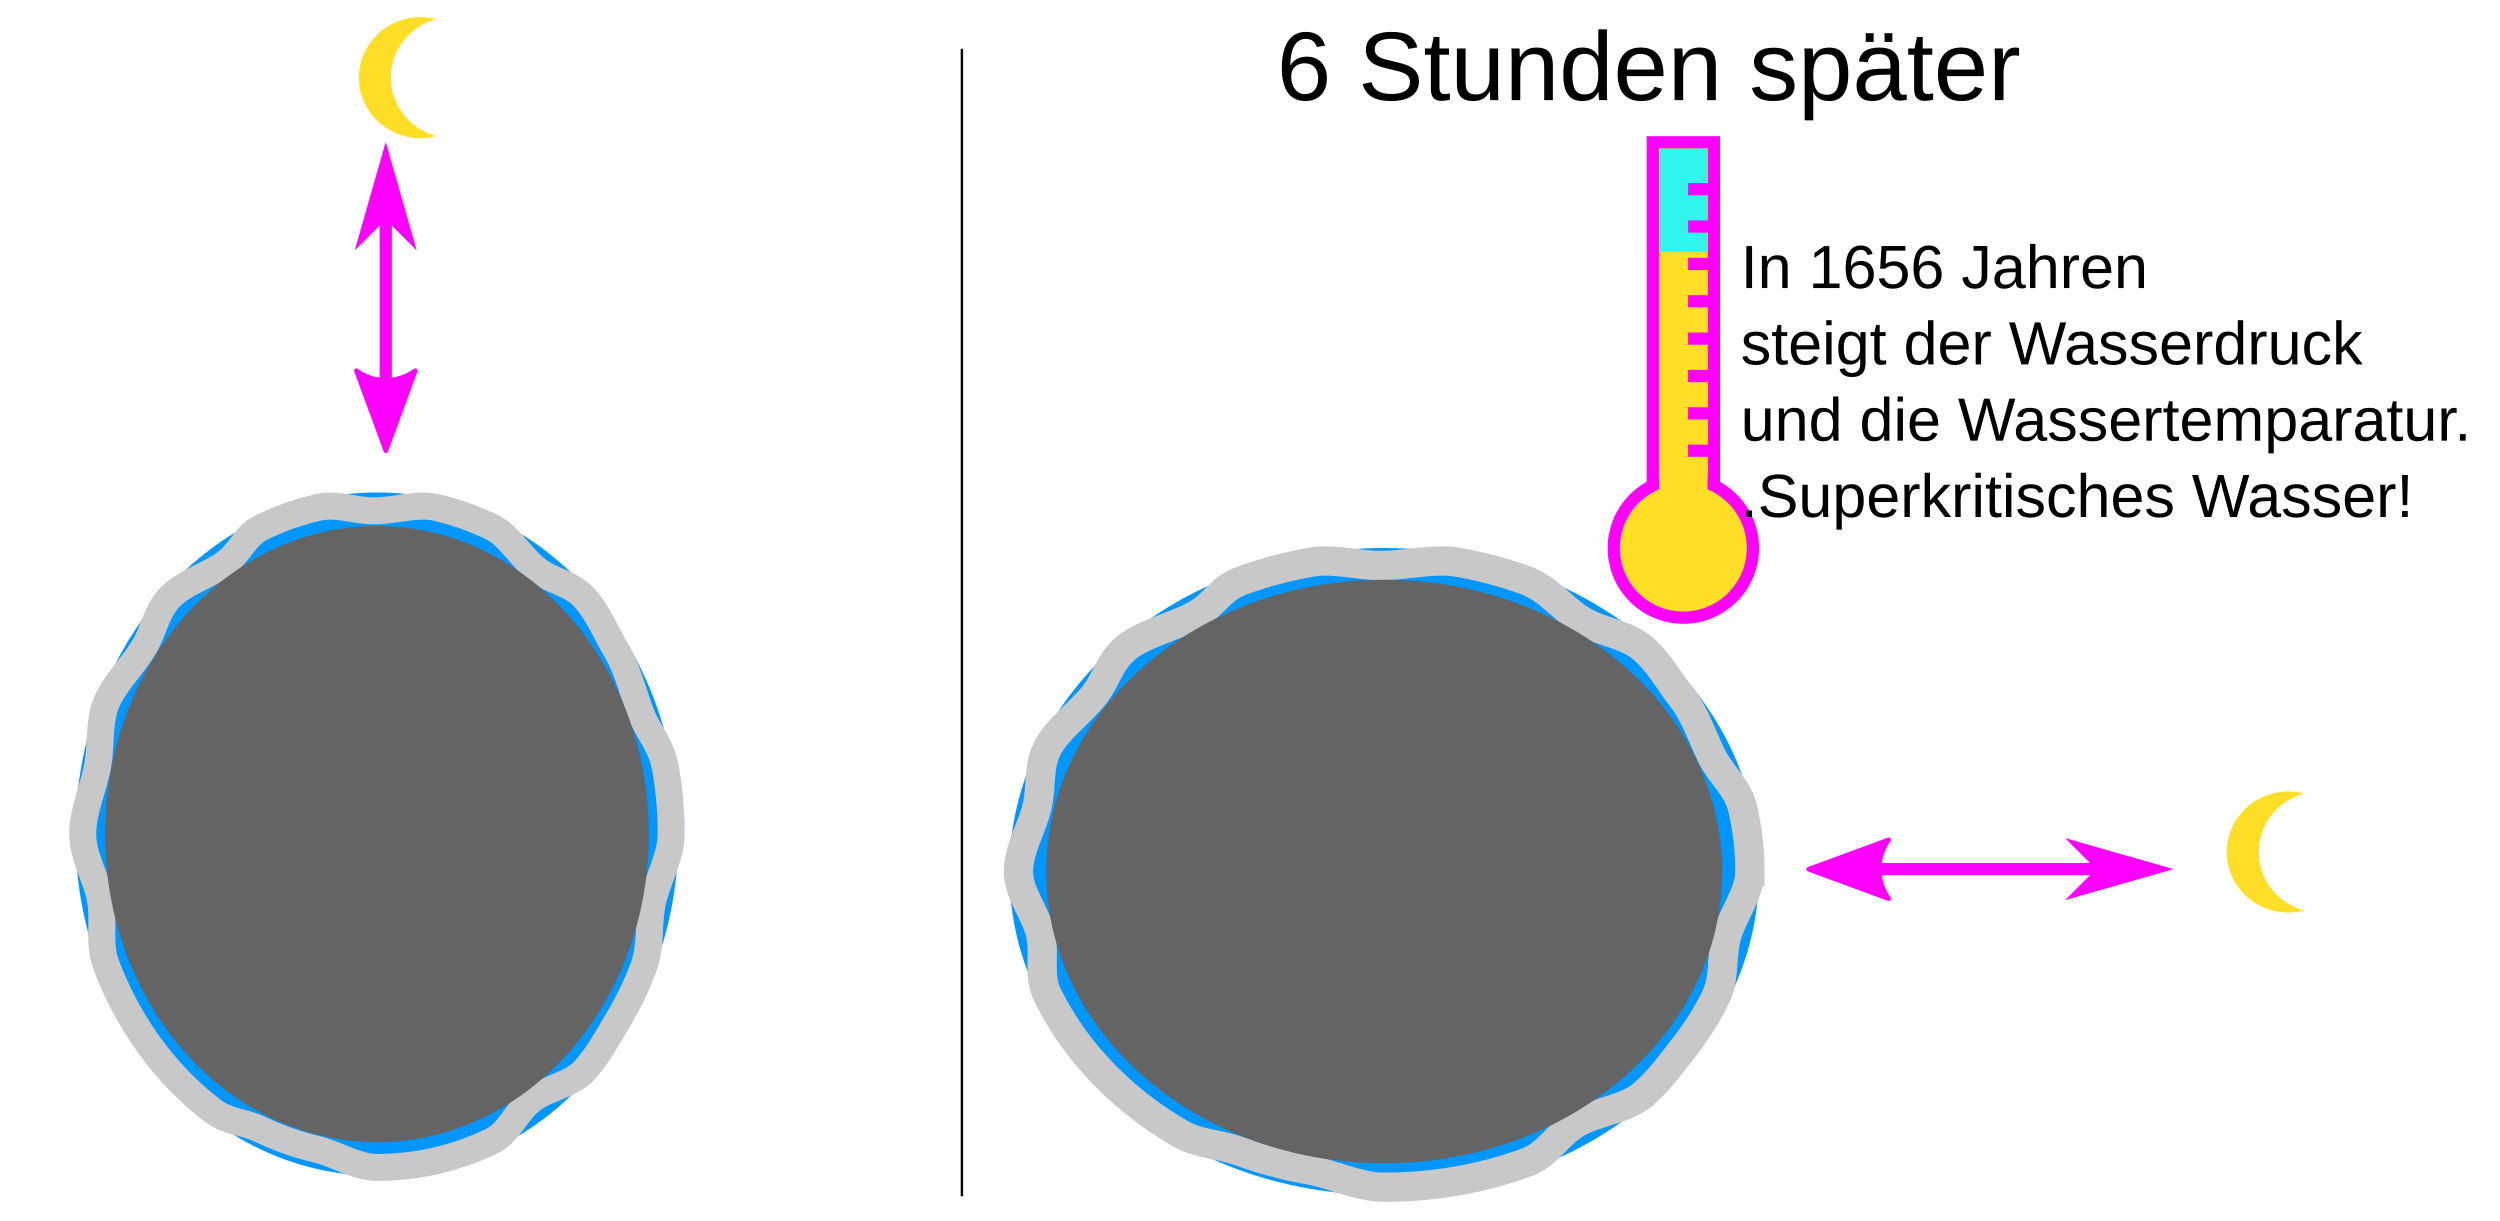
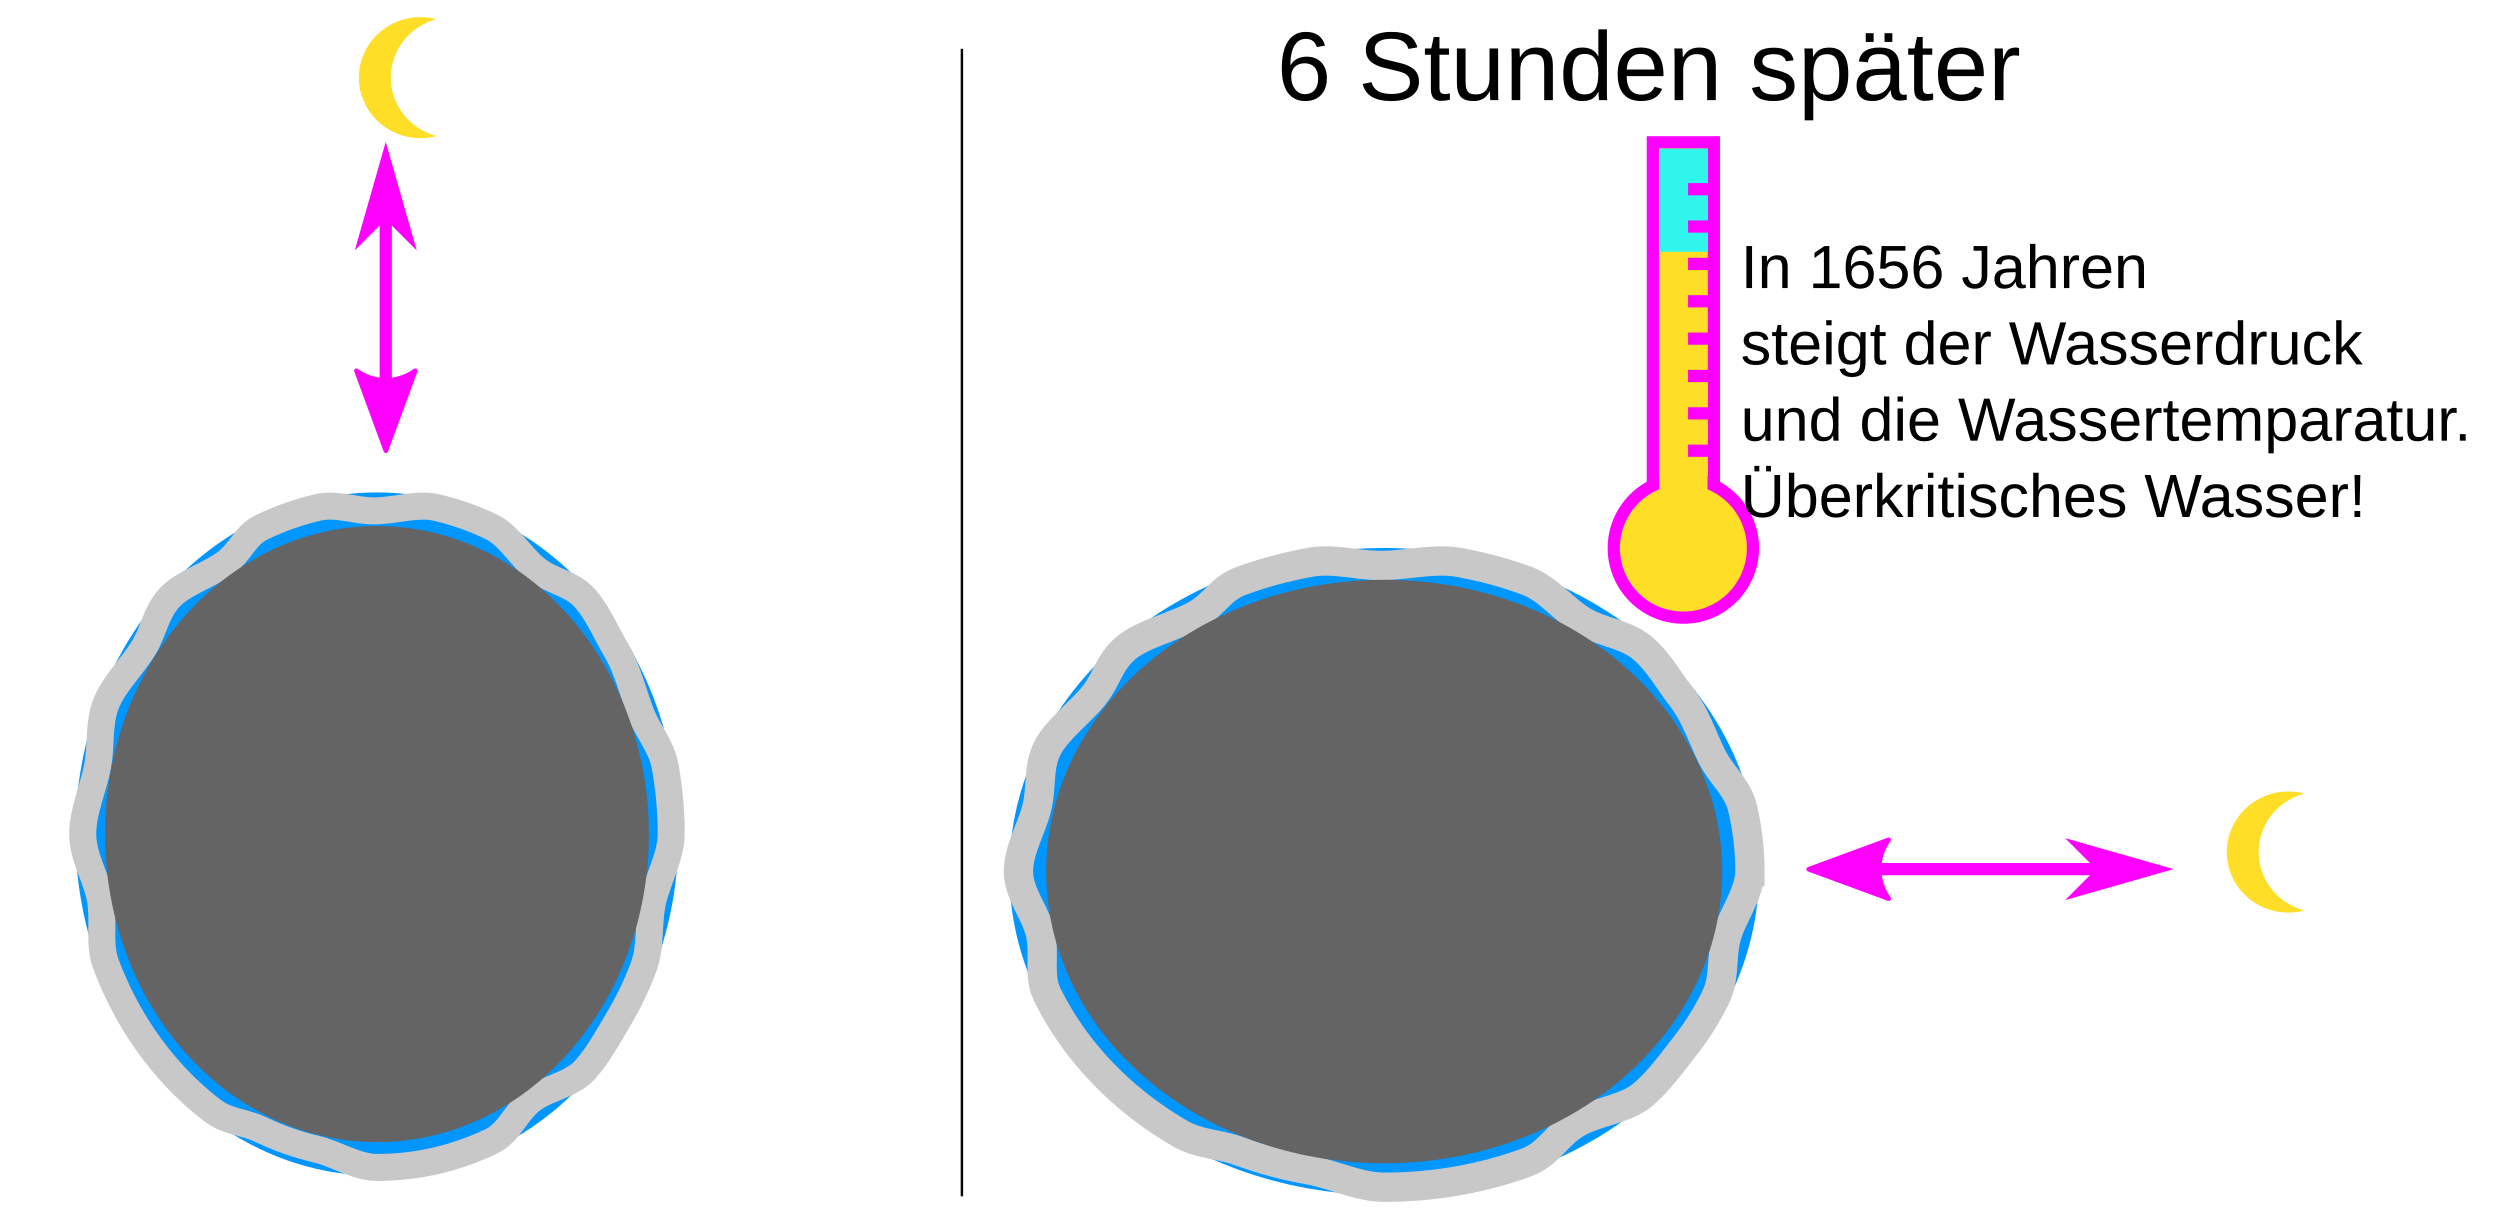
<svg xmlns="http://www.w3.org/2000/svg" width="1024" height="500" viewBox="0 0 1024 500" id="svg4919" version="1.1">
  <defs id="defs4921">
    <marker orient="auto" refY="0" refX="0" id="Arrow2Mend" style="overflow:visible">
      <path id="path4285" style="fill:#ff00ff;fill-opacity:1;fill-rule:evenodd;stroke:#ff00ff;stroke-width:0.625;stroke-linejoin:round;stroke-opacity:1" d="M 8.719,4.034 -2.207,0.016 8.719,-4.002 c -1.745,2.372 -1.735,5.617 -6e-7,8.035 z" transform="scale(-0.6,-0.6)" />
    </marker>
    <marker orient="auto" refY="0" refX="0" id="Arrow1Mstart" style="overflow:visible">
      <path id="path4264" d="M 0,0 5,-5 -12.5,0 5,5 0,0 Z" style="fill:#ff00ff;fill-opacity:1;fill-rule:evenodd;stroke:#ff00ff;stroke-width:1pt;stroke-opacity:1" transform="matrix(0.4,0,0,0.4,4,0)" />
    </marker>
    <marker orient="auto" refY="0" refX="0" id="Arrow1Mstart-7" style="overflow:visible">
      <path id="path4264-0" d="M 0,0 5,-5 -12.5,0 5,5 0,0 Z" style="fill:#ff00ff;fill-opacity:1;fill-rule:evenodd;stroke:#ff00ff;stroke-width:1pt;stroke-opacity:1" transform="matrix(0.4,0,0,0.4,4,0)" />
    </marker>
    <marker orient="auto" refY="0" refX="0" id="Arrow2Mend-0" style="overflow:visible">
      <path id="path4285-2" style="fill:#ff00ff;fill-opacity:1;fill-rule:evenodd;stroke:#ff00ff;stroke-width:0.625;stroke-linejoin:round;stroke-opacity:1" d="M 8.719,4.034 -2.207,0.016 8.719,-4.002 c -1.745,2.372 -1.735,5.617 -6e-7,8.035 z" transform="scale(-0.6,-0.6)" />
    </marker>
  </defs>
  <g id="layer1" transform="translate(0,-552.362)">
    <ellipse style="fill:#0096ff;fill-opacity:1;stroke:none;stroke-opacity:1" id="path4927" cx="154.404" cy="894.004" rx="123.518" ry="139.937" />
    <path style="fill:none;fill-opacity:1;stroke:#c8c8c8;stroke-width:11.071;stroke-miterlimit:4;stroke-dasharray:none;stroke-opacity:1" d="m 274.932,894.004 c 0,9.427 -6.304,20.103 -7.91,28.992 -1.606,8.889 -0.351,17.24 -3.401,25.409 -3.05,8.168 -6.331,14.823 -10.663,22.088 -4.332,7.264 -7.875,13.888 -13.328,20.066 -5.453,6.178 -15.389,7.326 -21.801,12.234 -6.412,4.908 -9.3,13.575 -16.51,17.03 -7.21,3.455 -14.778,6.138 -22.624,7.957 -7.846,1.819 -15.97,2.774 -24.291,2.774 -8.321,0 -16.965,-5.669 -24.811,-7.488 -7.846,-1.819 -15.414,-4.502 -22.624,-7.957 -7.21,-3.455 -13.541,-2.968 -19.953,-7.876 -6.412,-4.908 -12.385,-10.496 -17.838,-16.674 -5.453,-6.178 -10.386,-12.944 -14.718,-20.209 -4.332,-7.264 -8.063,-15.027 -11.113,-23.195 -3.05,-8.168 -0.637,-17.576 -2.242,-26.465 -1.606,-8.889 -7.229,-17.259 -7.229,-26.686 0,-9.427 4.521,-19.047 6.126,-27.936 1.606,-8.889 0.296,-17.047 3.345,-25.215 3.05,-8.168 11.194,-15.93 15.526,-23.195 4.332,-7.264 4.852,-14.031 10.305,-20.209 5.453,-6.178 16.942,-9.683 23.354,-14.591 6.412,-4.908 7.747,-11.218 14.957,-14.673 7.21,-3.455 14.778,-6.138 22.624,-7.957 7.846,-1.819 14.867,1.392 23.187,1.392 8.321,0 17.548,-3.211 25.394,-1.392 7.846,1.819 15.414,4.502 22.624,7.957 7.21,3.455 12.241,12.69 18.653,17.598 6.412,4.908 14.205,5.488 19.658,11.666 5.453,6.178 8.565,14.123 12.897,21.387 4.332,7.264 6.763,17.089 9.812,25.257 3.05,8.168 8.538,13.502 10.143,22.391 1.606,8.889 2.449,18.093 2.449,27.519 z" id="path4927-2" />
    <ellipse style="fill:#646464;fill-opacity:1;stroke:none;stroke-opacity:1" id="path4927-2-9" cx="154.404" cy="894.004" rx="111.379" ry="126.184" />
    <path style="fill:#ffde28;fill-opacity:1;stroke:none;stroke-width:20;stroke-miterlimit:4;stroke-dasharray:none;stroke-opacity:1" d="m 172.252,559.362 a 25.252,24.801 0 0 0 -25.252,24.801 25.252,24.801 0 0 0 25.252,24.801 25.252,24.801 0 0 0 6.582,-0.866 25.252,24.801 0 0 1 -18.757,-23.936 25.252,24.801 0 0 1 18.671,-23.936 25.252,24.801 0 0 0 -6.495,-0.866 z" id="path4154" />
    <ellipse style="fill:#0096ff;fill-opacity:1;stroke:none;stroke-opacity:1" id="path4927-9" cx="566.962" cy="909.346" rx="153.533" ry="132.518" />
    <path style="fill:none;fill-opacity:1;stroke:#c8c8c8;stroke-width:12.012;stroke-miterlimit:4;stroke-dasharray:none;stroke-opacity:1" d="m 716.778,909.346 c 0,8.927 -7.836,19.038 -9.832,27.455 -1.996,8.418 -0.437,16.326 -4.227,24.061 -3.791,7.735 -7.87,14.037 -13.254,20.917 -5.385,6.879 -9.789,13.152 -16.567,19.002 -6.778,5.85 -19.129,6.938 -27.099,11.585 -7.97,4.647 -11.56,12.855 -20.522,16.127 -8.962,3.272 -18.369,5.812 -28.122,7.535 -9.753,1.723 -19.851,2.627 -30.193,2.627 -10.343,0 -21.087,-5.369 -30.84,-7.091 -9.753,-1.722 -19.16,-4.263 -28.122,-7.535 -8.962,-3.272 -16.832,-2.811 -24.802,-7.458 -7.97,-4.648 -15.395,-9.94 -22.172,-15.79 -6.778,-5.85 -12.909,-12.258 -18.294,-19.137 -5.385,-6.879 -10.022,-14.23 -13.813,-21.965 -3.791,-7.735 -0.791,-16.644 -2.787,-25.062 -1.996,-8.418 -8.986,-16.344 -8.986,-25.271 0,-8.927 5.619,-18.037 7.615,-26.455 1.996,-8.418 0.368,-16.143 4.158,-23.878 3.791,-7.735 13.914,-15.086 19.298,-21.965 5.385,-6.879 6.031,-13.287 12.809,-19.137 6.778,-5.85 21.059,-9.17 29.029,-13.817 7.97,-4.648 9.63,-10.623 18.592,-13.895 8.962,-3.272 18.369,-5.812 28.122,-7.535 9.753,-1.723 18.479,1.318 28.822,1.318 10.343,0 21.812,-3.041 31.565,-1.318 9.753,1.723 19.16,4.263 28.122,7.535 8.962,3.272 15.216,12.017 23.186,16.665 7.97,4.648 17.657,5.197 24.435,11.047 6.778,5.85 10.647,13.374 16.031,20.253 5.385,6.879 8.406,16.183 12.197,23.918 3.791,7.735 10.613,12.786 12.608,21.204 1.996,8.418 3.044,17.133 3.044,26.06 z" id="path4927-2-4" />
    <ellipse style="fill:#646464;fill-opacity:1;stroke:none;stroke-opacity:1" id="path4927-2-9-8" cx="566.962" cy="909.346" rx="138.444" ry="119.494" />
    <path style="fill:#ffde28;fill-opacity:1;stroke:none;stroke-width:20;stroke-miterlimit:4;stroke-dasharray:none;stroke-opacity:1" d="m 937.335,876.561 a 25.252,24.801 0 0 0 -25.252,24.801 25.252,24.801 0 0 0 25.252,24.801 25.252,24.801 0 0 0 6.582,-0.866 25.252,24.801 0 0 1 -18.757,-23.936 25.252,24.801 0 0 1 18.671,-23.936 25.252,24.801 0 0 0 -6.495,-0.866 z" id="path4154-0" />
    <path style="fill:none;fill-rule:evenodd;stroke:#000000;stroke-width:1px;stroke-linecap:butt;stroke-linejoin:miter;stroke-opacity:1" d="m 394,572.362 0,470" id="path4242" />
    <text xml:space="preserve" style="font-style:normal;font-weight:normal;font-size:40px;line-height:125%;font-family:sans-serif;letter-spacing:0px;word-spacing:0px;fill:#000000;fill-opacity:1;stroke:none;stroke-width:1px;stroke-linecap:butt;stroke-linejoin:miter;stroke-opacity:1" x="523" y="593.362" id="text4244">
      <tspan id="tspan4246" x="523" y="593.362" style="font-style:normal;font-variant:normal;font-weight:normal;font-stretch:normal;font-size:40px;line-height:125%;font-family:'Liberation Sans';-inkscape-font-specification:'Liberation Sans, Normal';text-align:start;writing-mode:lr-tb;text-anchor:start">6 Stunden später</tspan>
    </text>
    <path style="fill:none;fill-rule:evenodd;stroke:#ff00ff;stroke-width:5;stroke-linecap:butt;stroke-linejoin:miter;stroke-miterlimit:4;stroke-dasharray:none;stroke-opacity:1;marker-start:url(#Arrow1Mstart);marker-end:url(#Arrow2Mend)" d="m 158,620.362 0,110" id="path4252" />
    <path style="fill:none;fill-rule:evenodd;stroke:#ff00ff;stroke-width:5;stroke-linecap:butt;stroke-linejoin:miter;stroke-miterlimit:4;stroke-dasharray:none;stroke-opacity:1;marker-start:url(#Arrow1Mstart-7);marker-end:url(#Arrow2Mend-0)" d="m 880.452,908.357 -133,0" id="path4252-0" />
    <g id="g4610" transform="translate(-170,41.00001)">
      <rect y="569.655" x="847" height="150" width="25" id="rect4547" style="fill:#ffde28;fill-opacity:1;stroke:#ff00ff;stroke-width:5;stroke-miterlimit:4;stroke-dasharray:none;stroke-opacity:1" />
      <rect y="572.236" x="849.766" height="42.25" width="19.445" id="rect4604" style="fill:#2ff5ed;fill-opacity:1;stroke:none;stroke-width:5;stroke-miterlimit:4;stroke-dasharray:none;stroke-opacity:1" />
      <circle r="28.5" cy="735.862" cx="859.5" id="path4545" style="fill:#ffde28;fill-opacity:1;stroke:#ff00ff;stroke-width:5;stroke-miterlimit:4;stroke-dasharray:none;stroke-opacity:1" />
      <rect y="667.519" x="849.589" height="54.978" width="19.799" id="rect4549" style="fill:#ffde28;fill-opacity:1;stroke:none;stroke-width:5;stroke-miterlimit:4;stroke-dasharray:none;stroke-opacity:1" />
      <path id="path4551" d="m 861.433,695.98 9.546,0" style="fill:none;fill-rule:evenodd;stroke:#ff00ff;stroke-width:5;stroke-linecap:butt;stroke-linejoin:miter;stroke-miterlimit:4;stroke-dasharray:none;stroke-opacity:1" />
      <path id="path4551-1" d="m 861.433,680.676 9.546,0" style="fill:none;fill-rule:evenodd;stroke:#ff00ff;stroke-width:5;stroke-linecap:butt;stroke-linejoin:miter;stroke-miterlimit:4;stroke-dasharray:none;stroke-opacity:1" />
      <path id="path4551-18" d="m 861.433,665.373 9.546,0" style="fill:none;fill-rule:evenodd;stroke:#ff00ff;stroke-width:5;stroke-linecap:butt;stroke-linejoin:miter;stroke-miterlimit:4;stroke-dasharray:none;stroke-opacity:1" />
      <path id="path4551-3" d="m 861.433,650.069 9.546,0" style="fill:none;fill-rule:evenodd;stroke:#ff00ff;stroke-width:5;stroke-linecap:butt;stroke-linejoin:miter;stroke-miterlimit:4;stroke-dasharray:none;stroke-opacity:1" />
      <path id="path4551-12" d="m 861.433,634.765 9.546,0" style="fill:none;fill-rule:evenodd;stroke:#ff00ff;stroke-width:5;stroke-linecap:butt;stroke-linejoin:miter;stroke-miterlimit:4;stroke-dasharray:none;stroke-opacity:1" />
      <path id="path4551-0" d="m 861.433,619.461 9.546,0" style="fill:none;fill-rule:evenodd;stroke:#ff00ff;stroke-width:5;stroke-linecap:butt;stroke-linejoin:miter;stroke-miterlimit:4;stroke-dasharray:none;stroke-opacity:1" />
      <path id="path4551-2" d="m 861.433,604.157 9.546,0" style="fill:none;fill-rule:evenodd;stroke:#ff00ff;stroke-width:5;stroke-linecap:butt;stroke-linejoin:miter;stroke-miterlimit:4;stroke-dasharray:none;stroke-opacity:1" />
      <path id="path4551-9" d="m 861.433,588.854 9.546,0" style="fill:none;fill-rule:evenodd;stroke:#ff00ff;stroke-width:5;stroke-linecap:butt;stroke-linejoin:miter;stroke-miterlimit:4;stroke-dasharray:none;stroke-opacity:1" />
    </g>
    <text xml:space="preserve" style="font-style:normal;font-variant:normal;font-weight:normal;font-stretch:normal;font-size:40px;line-height:125%;font-family:'Liberation Sans';-inkscape-font-specification:'Liberation Sans, Normal';text-align:start;letter-spacing:0px;word-spacing:0px;writing-mode:lr-tb;text-anchor:start;fill:#000000;fill-opacity:1;stroke:none;stroke-width:1px;stroke-linecap:butt;stroke-linejoin:miter;stroke-opacity:1" x="532" y="597.362" id="text4606">
      <tspan id="tspan4608" x="532" y="597.362" />
    </text>
    <text xml:space="preserve" style="font-style:normal;font-variant:normal;font-weight:normal;font-stretch:normal;font-size:40px;line-height:125%;font-family:'Liberation Sans';-inkscape-font-specification:'Liberation Sans, Normal';text-align:start;letter-spacing:0px;word-spacing:0px;writing-mode:lr-tb;text-anchor:start;fill:#000000;fill-opacity:1;stroke:none;stroke-width:1px;stroke-linecap:butt;stroke-linejoin:miter;stroke-opacity:1" x="713" y="670.362" id="text4624">
      <tspan id="tspan4626" x="713" y="670.362" style="font-style:normal;font-variant:normal;font-weight:normal;font-stretch:normal;font-size:25px;line-height:125%;font-family:'Liberation Sans';-inkscape-font-specification:'Liberation Sans, Normal';text-align:start;writing-mode:lr-tb;text-anchor:start">In 1656 Jahren</tspan>
      <tspan x="713" y="701.612" id="tspan4628" style="font-style:normal;font-variant:normal;font-weight:normal;font-stretch:normal;font-size:25px;line-height:125%;font-family:'Liberation Sans';-inkscape-font-specification:'Liberation Sans, Normal';text-align:start;writing-mode:lr-tb;text-anchor:start">steigt der Wasserdruck</tspan>
      <tspan x="713" y="732.862" style="font-style:normal;font-variant:normal;font-weight:normal;font-stretch:normal;font-size:25px;line-height:125%;font-family:'Liberation Sans';-inkscape-font-specification:'Liberation Sans, Normal';text-align:start;writing-mode:lr-tb;text-anchor:start" id="tspan4634">und die Wassertemparatur.</tspan>
-       <tspan x="713" y="764.112" id="tspan4630" style="font-style:normal;font-variant:normal;font-weight:normal;font-stretch:normal;font-size:25px;line-height:125%;font-family:'Liberation Sans';-inkscape-font-specification:'Liberation Sans, Normal';text-align:start;writing-mode:lr-tb;text-anchor:start">.Superkritisches Wasser!</tspan>
+       <tspan x="713" y="764.112" id="tspan4630" style="font-style:normal;font-variant:normal;font-weight:normal;font-stretch:normal;font-size:25px;line-height:125%;font-family:'Liberation Sans';-inkscape-font-specification:'Liberation Sans, Normal';text-align:start;writing-mode:lr-tb;text-anchor:start">Überkritisches Wasser!</tspan>
    </text>
  </g>
</svg>
